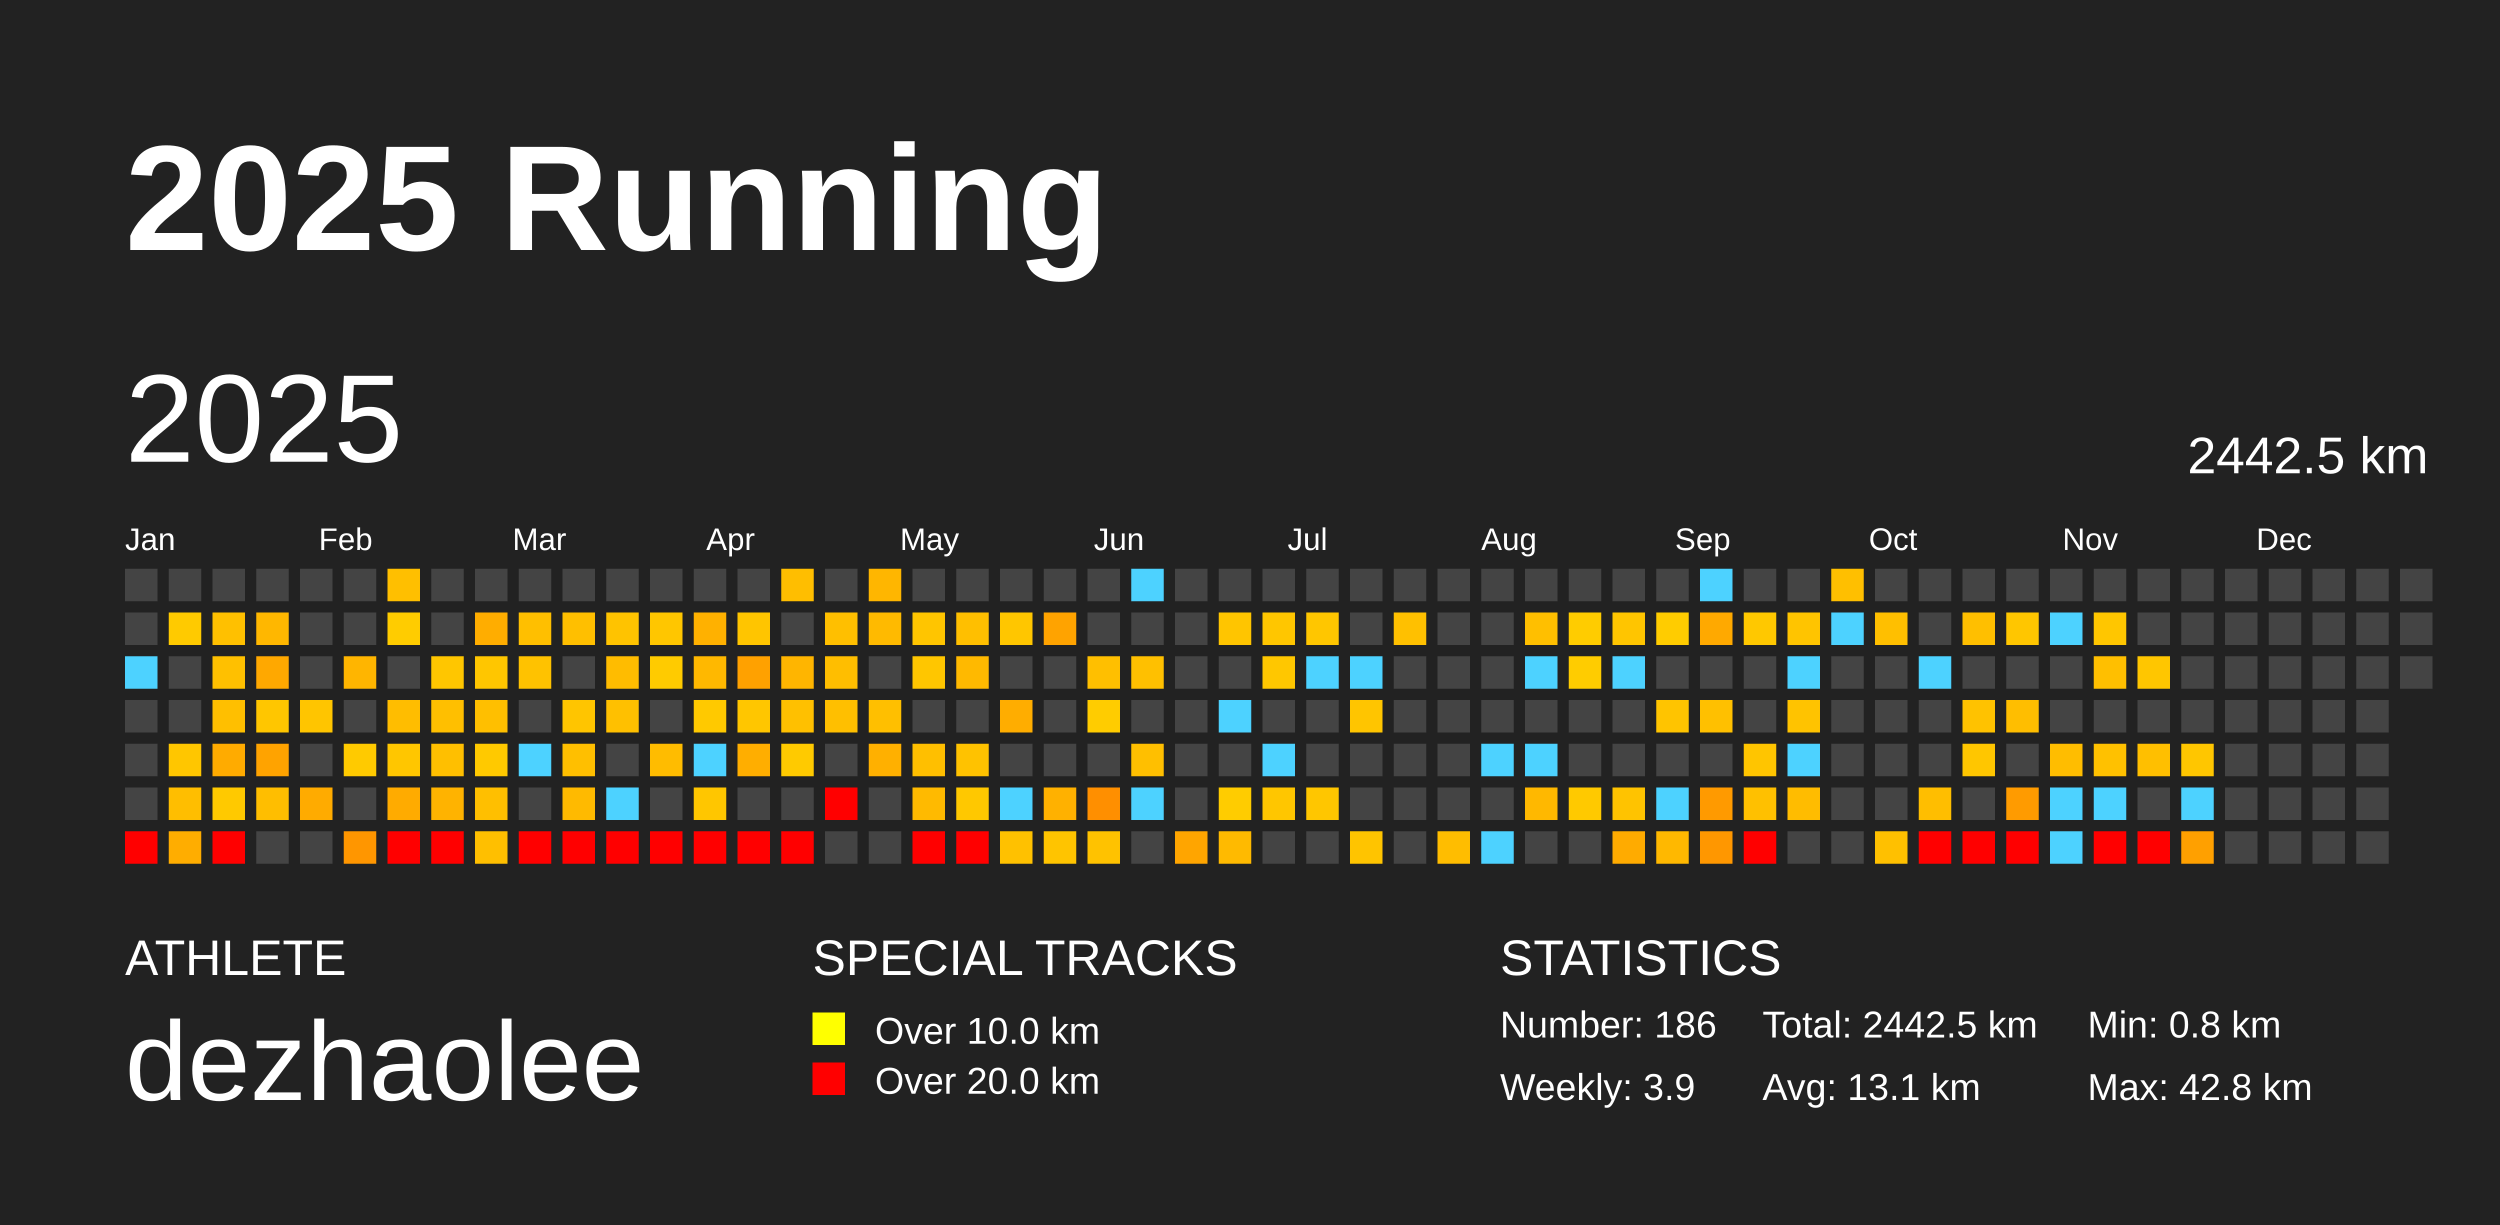
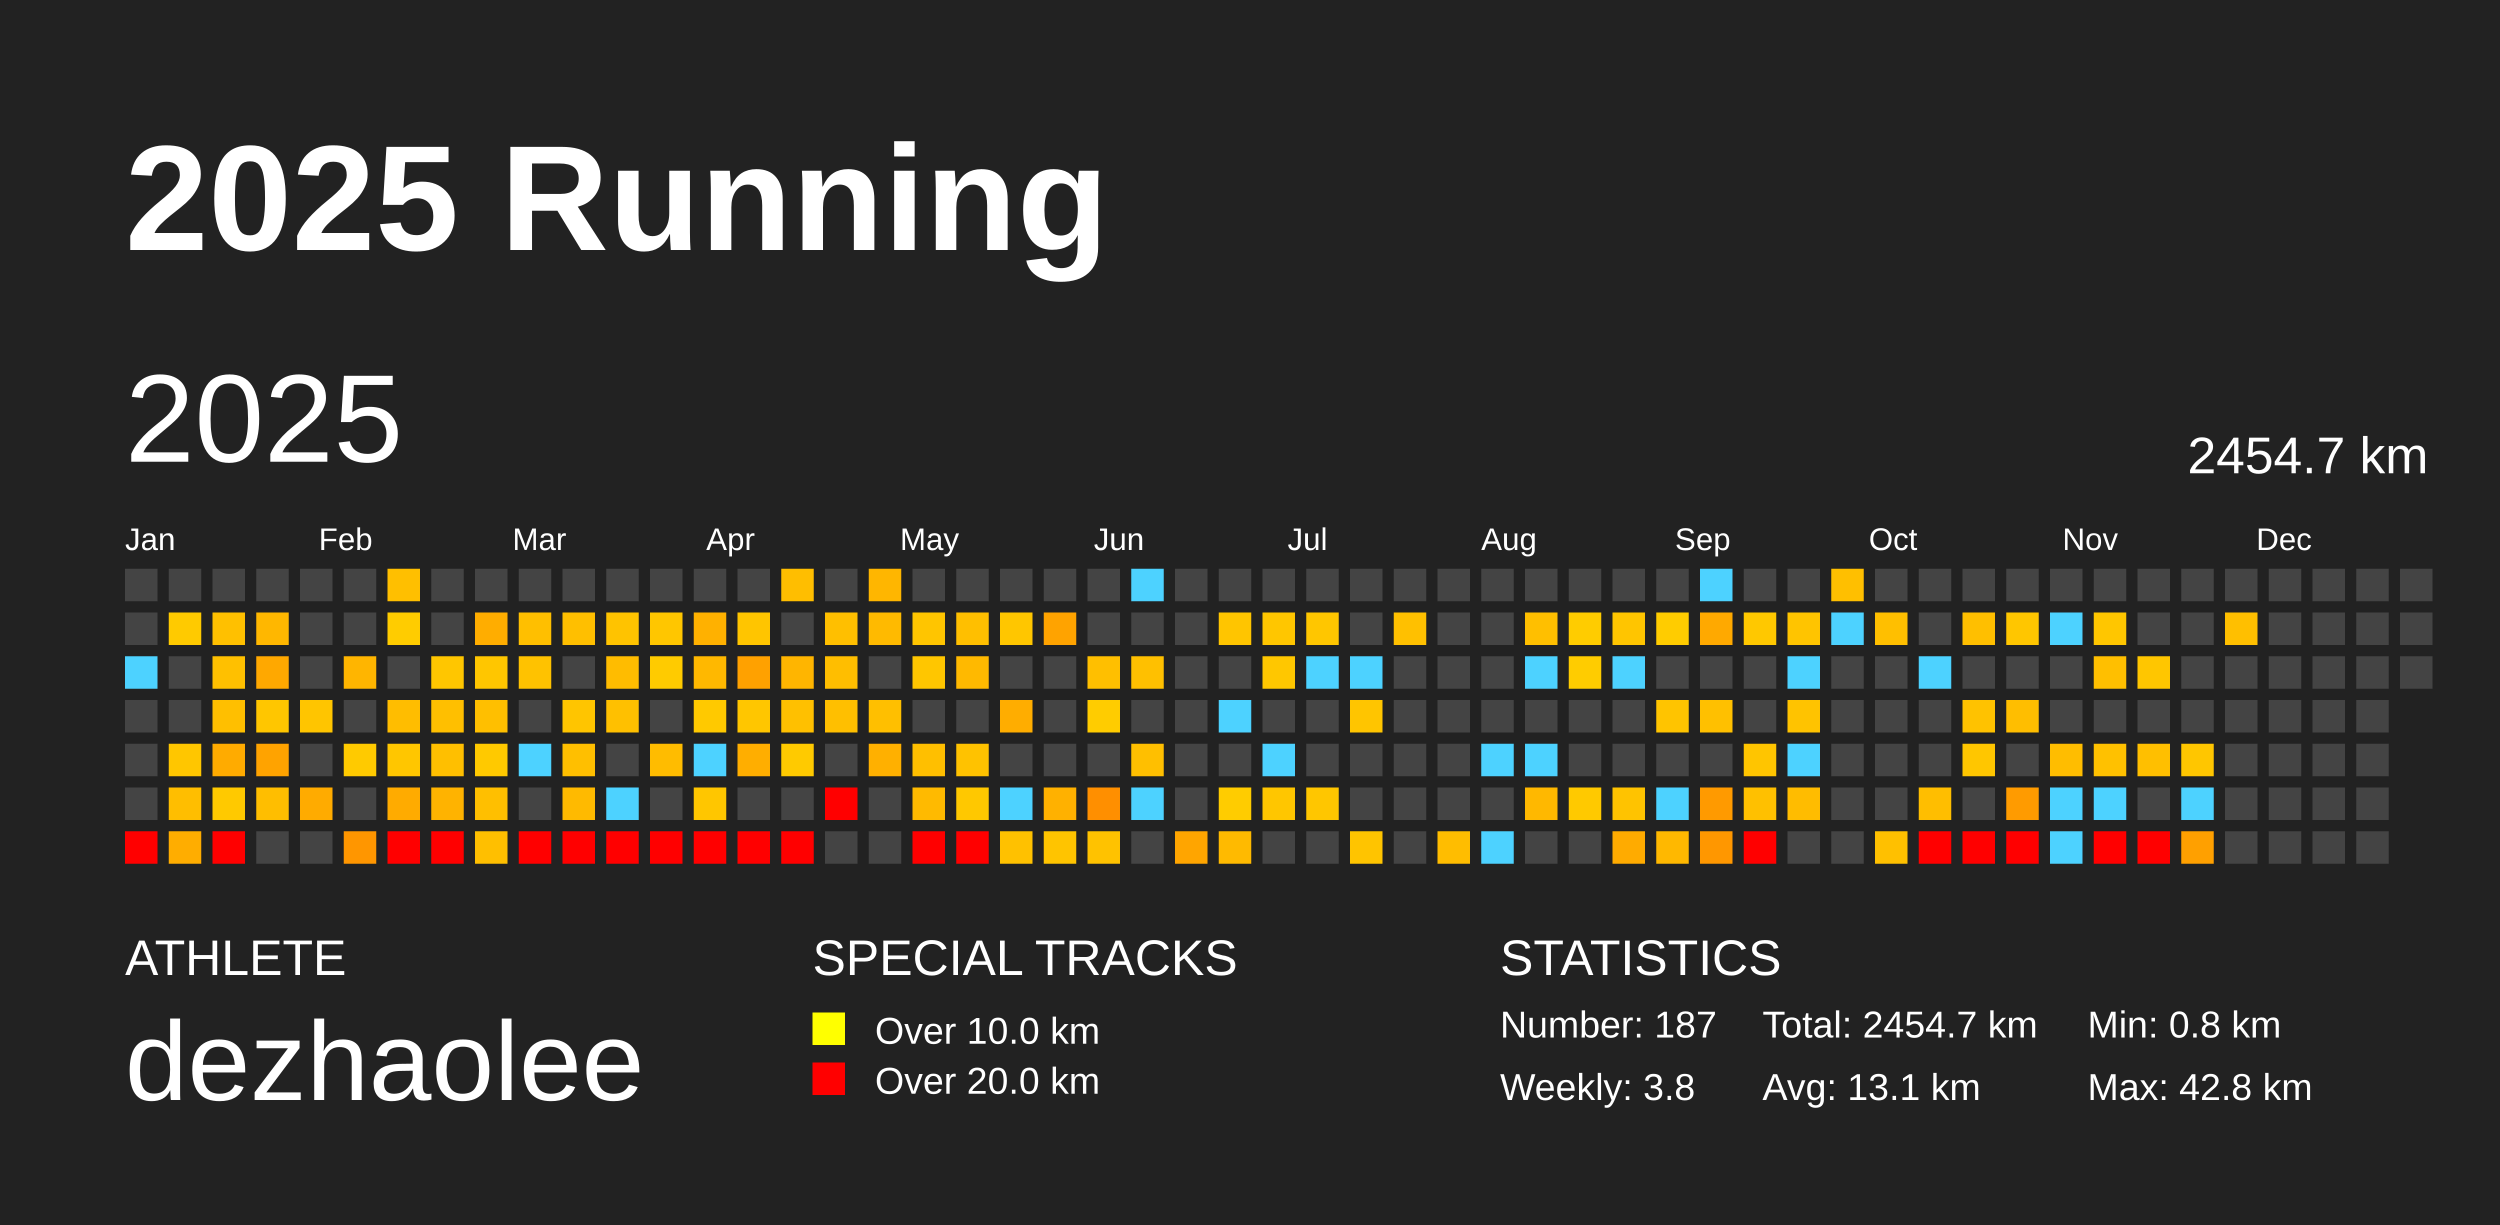
<svg xmlns="http://www.w3.org/2000/svg" baseProfile="full" height="98mm" version="1.1" viewBox="0,0,200,98" width="200mm">
  <defs />
  <rect fill="#222222" height="98" width="200" x="0" y="0" />
  <text fill="#FFFFFF" style="font-size:12px; font-family:Arial; font-weight:bold;" x="10" y="20">2025 Running</text>
  <text fill="#FFFFFF" style="font-size:4px; font-family:Arial" x="10" y="78">ATHLETE</text>
  <text fill="#FFFFFF" style="font-size:9px; font-family:Arial" x="10" y="88">dezhaolee</text>
  <text fill="#FFFFFF" style="font-size:4px; font-family:Arial" x="65" y="78">SPECIAL TRACKS</text>
  <rect fill="yellow" height="2.6" width="2.6" x="65" y="81" />
  <text fill="#FFFFFF" style="font-size:3px; font-family:Arial" x="70" y="83.5">Over 10.0 km</text>
  <rect fill="red" height="2.6" width="2.6" x="65" y="85" />
  <text fill="#FFFFFF" style="font-size:3px; font-family:Arial" x="70" y="87.5">Over 20.0 km</text>
  <text fill="#FFFFFF" style="font-size:4px; font-family:Arial" x="120" y="78">STATISTICS</text>
-   <text fill="#FFFFFF" style="font-size:3px; font-family:Arial" x="120" y="83">Number: 186</text>
-   <text fill="#FFFFFF" style="font-size:3px; font-family:Arial" x="120" y="88">Weekly: 3.9</text>
-   <text fill="#FFFFFF" style="font-size:3px; font-family:Arial" x="141" y="83">Total: 2442.5 km</text>
+   <text fill="#FFFFFF" style="font-size:3px; font-family:Arial" x="120" y="83">Number: 187</text>
+   <text fill="#FFFFFF" style="font-size:3px; font-family:Arial" x="120" y="88">Weekly: 3.8</text>
+   <text fill="#FFFFFF" style="font-size:3px; font-family:Arial" x="141" y="83">Total: 2454.7 km</text>
  <text fill="#FFFFFF" style="font-size:3px; font-family:Arial" x="141" y="88">Avg: 13.1 km</text>
  <text fill="#FFFFFF" style="font-size:3px; font-family:Arial" x="167" y="83">Min: 0.8 km</text>
  <text fill="#FFFFFF" style="font-size:3px; font-family:Arial" x="167" y="88">Max: 42.8 km</text>
  <text dominant-baseline="hanging" fill="#FFFFFF" style="font-size:10.0px; font-family:Arial;" x="10" y="30">2025</text>
-   <text dominant-baseline="hanging" fill="#FFFFFF" style="font-size:4.125px; font-family:Arial;" x="175" y="35">2442.5 km</text>
+   <text dominant-baseline="hanging" fill="#FFFFFF" style="font-size:4.125px; font-family:Arial;" x="175" y="35">2454.7 km</text>
  <text fill="#FFFFFF" style="font-size:2.5px; font-family:Arial" x="10.0" y="44">Jan</text>
  <text fill="#FFFFFF" style="font-size:2.5px; font-family:Arial" x="25.5" y="44">Feb</text>
  <text fill="#FFFFFF" style="font-size:2.5px; font-family:Arial" x="41.0" y="44">Mar</text>
  <text fill="#FFFFFF" style="font-size:2.5px; font-family:Arial" x="56.5" y="44">Apr</text>
  <text fill="#FFFFFF" style="font-size:2.5px; font-family:Arial" x="72.0" y="44">May</text>
  <text fill="#FFFFFF" style="font-size:2.5px; font-family:Arial" x="87.5" y="44">Jun</text>
  <text fill="#FFFFFF" style="font-size:2.5px; font-family:Arial" x="103.0" y="44">Jul</text>
  <text fill="#FFFFFF" style="font-size:2.5px; font-family:Arial" x="118.5" y="44">Aug</text>
  <text fill="#FFFFFF" style="font-size:2.5px; font-family:Arial" x="134.0" y="44">Sep</text>
  <text fill="#FFFFFF" style="font-size:2.5px; font-family:Arial" x="149.5" y="44">Oct</text>
  <text fill="#FFFFFF" style="font-size:2.5px; font-family:Arial" x="165.0" y="44">Nov</text>
  <text fill="#FFFFFF" style="font-size:2.5px; font-family:Arial" x="180.5" y="44">Dec</text>
  <rect fill="#444444" height="2.6" width="2.6" x="10.0" y="45.5" />
  <rect fill="#444444" height="2.6" width="2.6" x="10.0" y="49.0" />
  <rect fill="#4dd2ff" height="2.6" width="2.6" x="10.0" y="52.5" />
  <rect fill="#444444" height="2.6" width="2.6" x="10.0" y="56.0" />
  <rect fill="#444444" height="2.6" width="2.6" x="10.0" y="59.5" />
  <rect fill="#444444" height="2.6" width="2.6" x="10.0" y="63.0" />
  <rect fill="red" height="2.6" width="2.6" x="10.0" y="66.5" />
  <rect fill="#444444" height="2.6" width="2.6" x="13.5" y="45.5" />
  <rect fill="#ffca00" height="2.6" width="2.6" x="13.5" y="49.0" />
  <rect fill="#444444" height="2.6" width="2.6" x="13.5" y="52.5" />
  <rect fill="#444444" height="2.6" width="2.6" x="13.5" y="56.0" />
  <rect fill="#ffc600" height="2.6" width="2.6" x="13.5" y="59.5" />
  <rect fill="#ffbe00" height="2.6" width="2.6" x="13.5" y="63.0" />
  <rect fill="#ffad00" height="2.6" width="2.6" x="13.5" y="66.5" />
  <rect fill="#444444" height="2.6" width="2.6" x="17.0" y="45.5" />
  <rect fill="#ffc000" height="2.6" width="2.6" x="17.0" y="49.0" />
  <rect fill="#ffc000" height="2.6" width="2.6" x="17.0" y="52.5" />
  <rect fill="#ffbf00" height="2.6" width="2.6" x="17.0" y="56.0" />
  <rect fill="#ffab00" height="2.6" width="2.6" x="17.0" y="59.5" />
  <rect fill="#ffc900" height="2.6" width="2.6" x="17.0" y="63.0" />
  <rect fill="red" height="2.6" width="2.6" x="17.0" y="66.5" />
  <rect fill="#444444" height="2.6" width="2.6" x="20.5" y="45.5" />
  <rect fill="#ffb700" height="2.6" width="2.6" x="20.5" y="49.0" />
  <rect fill="#ffa800" height="2.6" width="2.6" x="20.5" y="52.5" />
  <rect fill="#ffc600" height="2.6" width="2.6" x="20.5" y="56.0" />
  <rect fill="#ffa300" height="2.6" width="2.6" x="20.5" y="59.5" />
  <rect fill="#ffbe00" height="2.6" width="2.6" x="20.5" y="63.0" />
  <rect fill="#444444" height="2.6" width="2.6" x="20.5" y="66.5" />
  <rect fill="#444444" height="2.6" width="2.6" x="24.0" y="45.5" />
  <rect fill="#444444" height="2.6" width="2.6" x="24.0" y="49.0" />
  <rect fill="#444444" height="2.6" width="2.6" x="24.0" y="52.5" />
  <rect fill="#ffc500" height="2.6" width="2.6" x="24.0" y="56.0" />
  <rect fill="#444444" height="2.6" width="2.6" x="24.0" y="59.5" />
  <rect fill="#ffab00" height="2.6" width="2.6" x="24.0" y="63.0" />
  <rect fill="#444444" height="2.6" width="2.6" x="24.0" y="66.5" />
  <rect fill="#444444" height="2.6" width="2.6" x="27.5" y="45.5" />
  <rect fill="#444444" height="2.6" width="2.6" x="27.5" y="49.0" />
  <rect fill="#ffb500" height="2.6" width="2.6" x="27.5" y="52.5" />
  <rect fill="#444444" height="2.6" width="2.6" x="27.5" y="56.0" />
  <rect fill="#ffca00" height="2.6" width="2.6" x="27.5" y="59.5" />
  <rect fill="#444444" height="2.6" width="2.6" x="27.5" y="63.0" />
  <rect fill="#ff9600" height="2.6" width="2.6" x="27.5" y="66.5" />
  <rect fill="#ffbf00" height="2.6" width="2.6" x="31.0" y="45.5" />
  <rect fill="#ffcc00" height="2.6" width="2.6" x="31.0" y="49.0" />
  <rect fill="#444444" height="2.6" width="2.6" x="31.0" y="52.5" />
  <rect fill="#ffbd00" height="2.6" width="2.6" x="31.0" y="56.0" />
  <rect fill="#ffc600" height="2.6" width="2.6" x="31.0" y="59.5" />
  <rect fill="#ffab00" height="2.6" width="2.6" x="31.0" y="63.0" />
  <rect fill="red" height="2.6" width="2.6" x="31.0" y="66.5" />
  <rect fill="#444444" height="2.6" width="2.6" x="34.5" y="45.5" />
  <rect fill="#444444" height="2.6" width="2.6" x="34.5" y="49.0" />
  <rect fill="#ffc600" height="2.6" width="2.6" x="34.5" y="52.5" />
  <rect fill="#ffbf00" height="2.6" width="2.6" x="34.5" y="56.0" />
  <rect fill="#ffbf00" height="2.6" width="2.6" x="34.5" y="59.5" />
  <rect fill="#ffb300" height="2.6" width="2.6" x="34.5" y="63.0" />
  <rect fill="red" height="2.6" width="2.6" x="34.5" y="66.5" />
  <rect fill="#444444" height="2.6" width="2.6" x="38.0" y="45.5" />
  <rect fill="#ffad00" height="2.6" width="2.6" x="38.0" y="49.0" />
  <rect fill="#ffc600" height="2.6" width="2.6" x="38.0" y="52.5" />
  <rect fill="#ffbf00" height="2.6" width="2.6" x="38.0" y="56.0" />
  <rect fill="#ffc900" height="2.6" width="2.6" x="38.0" y="59.5" />
  <rect fill="#ffbf00" height="2.6" width="2.6" x="38.0" y="63.0" />
  <rect fill="#ffbf00" height="2.6" width="2.6" x="38.0" y="66.5" />
  <rect fill="#444444" height="2.6" width="2.6" x="41.5" y="45.5" />
  <rect fill="#ffbf00" height="2.6" width="2.6" x="41.5" y="49.0" />
  <rect fill="#ffc200" height="2.6" width="2.6" x="41.5" y="52.5" />
  <rect fill="#444444" height="2.6" width="2.6" x="41.5" y="56.0" />
  <rect fill="#4dd2ff" height="2.6" width="2.6" x="41.5" y="59.5" />
  <rect fill="#444444" height="2.6" width="2.6" x="41.5" y="63.0" />
  <rect fill="red" height="2.6" width="2.6" x="41.5" y="66.5" />
  <rect fill="#444444" height="2.6" width="2.6" x="45.0" y="45.5" />
  <rect fill="#ffbf00" height="2.6" width="2.6" x="45.0" y="49.0" />
  <rect fill="#444444" height="2.6" width="2.6" x="45.0" y="52.5" />
  <rect fill="#ffc500" height="2.6" width="2.6" x="45.0" y="56.0" />
  <rect fill="#ffbf00" height="2.6" width="2.6" x="45.0" y="59.5" />
  <rect fill="#ffba00" height="2.6" width="2.6" x="45.0" y="63.0" />
  <rect fill="red" height="2.6" width="2.6" x="45.0" y="66.5" />
  <rect fill="#444444" height="2.6" width="2.6" x="48.5" y="45.5" />
  <rect fill="#ffc300" height="2.6" width="2.6" x="48.5" y="49.0" />
  <rect fill="#ffbc00" height="2.6" width="2.6" x="48.5" y="52.5" />
  <rect fill="#ffc000" height="2.6" width="2.6" x="48.5" y="56.0" />
  <rect fill="#444444" height="2.6" width="2.6" x="48.5" y="59.5" />
  <rect fill="#4dd2ff" height="2.6" width="2.6" x="48.5" y="63.0" />
  <rect fill="red" height="2.6" width="2.6" x="48.5" y="66.5" />
  <rect fill="#444444" height="2.6" width="2.6" x="52.0" y="45.5" />
  <rect fill="#ffc600" height="2.6" width="2.6" x="52.0" y="49.0" />
  <rect fill="#ffcb00" height="2.6" width="2.6" x="52.0" y="52.5" />
  <rect fill="#444444" height="2.6" width="2.6" x="52.0" y="56.0" />
  <rect fill="#ffbc00" height="2.6" width="2.6" x="52.0" y="59.5" />
  <rect fill="#444444" height="2.6" width="2.6" x="52.0" y="63.0" />
  <rect fill="red" height="2.6" width="2.6" x="52.0" y="66.5" />
  <rect fill="#444444" height="2.6" width="2.6" x="55.5" y="45.5" />
  <rect fill="#ffb100" height="2.6" width="2.6" x="55.5" y="49.0" />
  <rect fill="#ffb800" height="2.6" width="2.6" x="55.5" y="52.5" />
  <rect fill="#ffc900" height="2.6" width="2.6" x="55.5" y="56.0" />
  <rect fill="#4dd2ff" height="2.6" width="2.6" x="55.5" y="59.5" />
  <rect fill="#ffc600" height="2.6" width="2.6" x="55.5" y="63.0" />
  <rect fill="red" height="2.6" width="2.6" x="55.5" y="66.5" />
  <rect fill="#444444" height="2.6" width="2.6" x="59.0" y="45.5" />
  <rect fill="#ffc500" height="2.6" width="2.6" x="59.0" y="49.0" />
  <rect fill="#ffa100" height="2.6" width="2.6" x="59.0" y="52.5" />
  <rect fill="#ffc600" height="2.6" width="2.6" x="59.0" y="56.0" />
  <rect fill="#ffae00" height="2.6" width="2.6" x="59.0" y="59.5" />
  <rect fill="#444444" height="2.6" width="2.6" x="59.0" y="63.0" />
  <rect fill="red" height="2.6" width="2.6" x="59.0" y="66.5" />
  <rect fill="#ffbe00" height="2.6" width="2.6" x="62.5" y="45.5" />
  <rect fill="#444444" height="2.6" width="2.6" x="62.5" y="49.0" />
  <rect fill="#ffb500" height="2.6" width="2.6" x="62.5" y="52.5" />
  <rect fill="#ffc000" height="2.6" width="2.6" x="62.5" y="56.0" />
  <rect fill="#ffca00" height="2.6" width="2.6" x="62.5" y="59.5" />
  <rect fill="#444444" height="2.6" width="2.6" x="62.5" y="63.0" />
  <rect fill="red" height="2.6" width="2.6" x="62.5" y="66.5" />
  <rect fill="#444444" height="2.6" width="2.6" x="66.0" y="45.5" />
  <rect fill="#ffbf00" height="2.6" width="2.6" x="66.0" y="49.0" />
  <rect fill="#ffbe00" height="2.6" width="2.6" x="66.0" y="52.5" />
  <rect fill="#ffbf00" height="2.6" width="2.6" x="66.0" y="56.0" />
  <rect fill="#444444" height="2.6" width="2.6" x="66.0" y="59.5" />
  <rect fill="red" height="2.6" width="2.6" x="66.0" y="63.0" />
  <rect fill="#444444" height="2.6" width="2.6" x="66.0" y="66.5" />
  <rect fill="#ffb600" height="2.6" width="2.6" x="69.5" y="45.5" />
  <rect fill="#ffba00" height="2.6" width="2.6" x="69.5" y="49.0" />
  <rect fill="#444444" height="2.6" width="2.6" x="69.5" y="52.5" />
  <rect fill="#ffbf00" height="2.6" width="2.6" x="69.5" y="56.0" />
  <rect fill="#ffb000" height="2.6" width="2.6" x="69.5" y="59.5" />
  <rect fill="#444444" height="2.6" width="2.6" x="69.5" y="63.0" />
  <rect fill="#444444" height="2.6" width="2.6" x="69.5" y="66.5" />
  <rect fill="#444444" height="2.6" width="2.6" x="73.0" y="45.5" />
  <rect fill="#ffc500" height="2.6" width="2.6" x="73.0" y="49.0" />
  <rect fill="#ffc600" height="2.6" width="2.6" x="73.0" y="52.5" />
  <rect fill="#444444" height="2.6" width="2.6" x="73.0" y="56.0" />
  <rect fill="#ffbf00" height="2.6" width="2.6" x="73.0" y="59.5" />
  <rect fill="#ffba00" height="2.6" width="2.6" x="73.0" y="63.0" />
  <rect fill="red" height="2.6" width="2.6" x="73.0" y="66.5" />
  <rect fill="#444444" height="2.6" width="2.6" x="76.5" y="45.5" />
  <rect fill="#ffbf00" height="2.6" width="2.6" x="76.5" y="49.0" />
  <rect fill="#ffb900" height="2.6" width="2.6" x="76.5" y="52.5" />
  <rect fill="#444444" height="2.6" width="2.6" x="76.5" y="56.0" />
  <rect fill="#ffc200" height="2.6" width="2.6" x="76.5" y="59.5" />
  <rect fill="#ffc800" height="2.6" width="2.6" x="76.5" y="63.0" />
  <rect fill="red" height="2.6" width="2.6" x="76.5" y="66.5" />
  <rect fill="#444444" height="2.6" width="2.6" x="80.0" y="45.5" />
  <rect fill="#ffc600" height="2.6" width="2.6" x="80.0" y="49.0" />
  <rect fill="#444444" height="2.6" width="2.6" x="80.0" y="52.5" />
  <rect fill="#ffad00" height="2.6" width="2.6" x="80.0" y="56.0" />
  <rect fill="#444444" height="2.6" width="2.6" x="80.0" y="59.5" />
  <rect fill="#4dd2ff" height="2.6" width="2.6" x="80.0" y="63.0" />
  <rect fill="#ffc100" height="2.6" width="2.6" x="80.0" y="66.5" />
  <rect fill="#444444" height="2.6" width="2.6" x="83.5" y="45.5" />
  <rect fill="#ffa300" height="2.6" width="2.6" x="83.5" y="49.0" />
  <rect fill="#444444" height="2.6" width="2.6" x="83.5" y="52.5" />
  <rect fill="#444444" height="2.6" width="2.6" x="83.5" y="56.0" />
  <rect fill="#444444" height="2.6" width="2.6" x="83.5" y="59.5" />
  <rect fill="#ffb100" height="2.6" width="2.6" x="83.5" y="63.0" />
  <rect fill="#ffc400" height="2.6" width="2.6" x="83.5" y="66.5" />
  <rect fill="#444444" height="2.6" width="2.6" x="87.0" y="45.5" />
  <rect fill="#444444" height="2.6" width="2.6" x="87.0" y="49.0" />
  <rect fill="#ffbf00" height="2.6" width="2.6" x="87.0" y="52.5" />
  <rect fill="#ffcc00" height="2.6" width="2.6" x="87.0" y="56.0" />
  <rect fill="#444444" height="2.6" width="2.6" x="87.0" y="59.5" />
  <rect fill="#ff8f00" height="2.6" width="2.6" x="87.0" y="63.0" />
  <rect fill="#ffc200" height="2.6" width="2.6" x="87.0" y="66.5" />
  <rect fill="#4dd2ff" height="2.6" width="2.6" x="90.5" y="45.5" />
  <rect fill="#444444" height="2.6" width="2.6" x="90.5" y="49.0" />
  <rect fill="#ffc000" height="2.6" width="2.6" x="90.5" y="52.5" />
  <rect fill="#444444" height="2.6" width="2.6" x="90.5" y="56.0" />
  <rect fill="#ffbf00" height="2.6" width="2.6" x="90.5" y="59.5" />
  <rect fill="#4dd2ff" height="2.6" width="2.6" x="90.5" y="63.0" />
  <rect fill="#444444" height="2.6" width="2.6" x="90.5" y="66.5" />
  <rect fill="#444444" height="2.6" width="2.6" x="94.0" y="45.5" />
  <rect fill="#444444" height="2.6" width="2.6" x="94.0" y="49.0" />
  <rect fill="#444444" height="2.6" width="2.6" x="94.0" y="52.5" />
  <rect fill="#444444" height="2.6" width="2.6" x="94.0" y="56.0" />
  <rect fill="#444444" height="2.6" width="2.6" x="94.0" y="59.5" />
  <rect fill="#444444" height="2.6" width="2.6" x="94.0" y="63.0" />
  <rect fill="#ffa500" height="2.6" width="2.6" x="94.0" y="66.5" />
  <rect fill="#444444" height="2.6" width="2.6" x="97.5" y="45.5" />
  <rect fill="#ffc500" height="2.6" width="2.6" x="97.5" y="49.0" />
  <rect fill="#444444" height="2.6" width="2.6" x="97.5" y="52.5" />
  <rect fill="#4dd2ff" height="2.6" width="2.6" x="97.5" y="56.0" />
  <rect fill="#444444" height="2.6" width="2.6" x="97.5" y="59.5" />
  <rect fill="#ffcc00" height="2.6" width="2.6" x="97.5" y="63.0" />
  <rect fill="#ffba00" height="2.6" width="2.6" x="97.5" y="66.5" />
  <rect fill="#444444" height="2.6" width="2.6" x="101.0" y="45.5" />
  <rect fill="#ffc600" height="2.6" width="2.6" x="101.0" y="49.0" />
  <rect fill="#ffc700" height="2.6" width="2.6" x="101.0" y="52.5" />
  <rect fill="#444444" height="2.6" width="2.6" x="101.0" y="56.0" />
  <rect fill="#4dd2ff" height="2.6" width="2.6" x="101.0" y="59.5" />
  <rect fill="#ffc600" height="2.6" width="2.6" x="101.0" y="63.0" />
  <rect fill="#444444" height="2.6" width="2.6" x="101.0" y="66.5" />
  <rect fill="#444444" height="2.6" width="2.6" x="104.5" y="45.5" />
  <rect fill="#ffc600" height="2.6" width="2.6" x="104.5" y="49.0" />
  <rect fill="#4dd2ff" height="2.6" width="2.6" x="104.5" y="52.5" />
  <rect fill="#444444" height="2.6" width="2.6" x="104.5" y="56.0" />
  <rect fill="#444444" height="2.6" width="2.6" x="104.5" y="59.5" />
  <rect fill="#ffc600" height="2.6" width="2.6" x="104.5" y="63.0" />
  <rect fill="#444444" height="2.6" width="2.6" x="104.5" y="66.5" />
  <rect fill="#444444" height="2.6" width="2.6" x="108.0" y="45.5" />
  <rect fill="#444444" height="2.6" width="2.6" x="108.0" y="49.0" />
  <rect fill="#4dd2ff" height="2.6" width="2.6" x="108.0" y="52.5" />
  <rect fill="#ffc500" height="2.6" width="2.6" x="108.0" y="56.0" />
  <rect fill="#444444" height="2.6" width="2.6" x="108.0" y="59.5" />
  <rect fill="#444444" height="2.6" width="2.6" x="108.0" y="63.0" />
  <rect fill="#ffc400" height="2.6" width="2.6" x="108.0" y="66.5" />
  <rect fill="#444444" height="2.6" width="2.6" x="111.5" y="45.5" />
  <rect fill="#ffc000" height="2.6" width="2.6" x="111.5" y="49.0" />
  <rect fill="#444444" height="2.6" width="2.6" x="111.5" y="52.5" />
  <rect fill="#444444" height="2.6" width="2.6" x="111.5" y="56.0" />
  <rect fill="#444444" height="2.6" width="2.6" x="111.5" y="59.5" />
  <rect fill="#444444" height="2.6" width="2.6" x="111.5" y="63.0" />
  <rect fill="#444444" height="2.6" width="2.6" x="111.5" y="66.5" />
  <rect fill="#444444" height="2.6" width="2.6" x="115.0" y="45.5" />
  <rect fill="#444444" height="2.6" width="2.6" x="115.0" y="49.0" />
  <rect fill="#444444" height="2.6" width="2.6" x="115.0" y="52.5" />
  <rect fill="#444444" height="2.6" width="2.6" x="115.0" y="56.0" />
  <rect fill="#444444" height="2.6" width="2.6" x="115.0" y="59.5" />
  <rect fill="#444444" height="2.6" width="2.6" x="115.0" y="63.0" />
  <rect fill="#ffbd00" height="2.6" width="2.6" x="115.0" y="66.5" />
  <rect fill="#444444" height="2.6" width="2.6" x="118.5" y="45.5" />
  <rect fill="#444444" height="2.6" width="2.6" x="118.5" y="49.0" />
  <rect fill="#444444" height="2.6" width="2.6" x="118.5" y="52.5" />
  <rect fill="#444444" height="2.6" width="2.6" x="118.5" y="56.0" />
  <rect fill="#4dd2ff" height="2.6" width="2.6" x="118.5" y="59.5" />
  <rect fill="#444444" height="2.6" width="2.6" x="118.5" y="63.0" />
  <rect fill="#4dd2ff" height="2.6" width="2.6" x="118.5" y="66.5" />
  <rect fill="#444444" height="2.6" width="2.6" x="122.0" y="45.5" />
  <rect fill="#ffbf00" height="2.6" width="2.6" x="122.0" y="49.0" />
  <rect fill="#4dd2ff" height="2.6" width="2.6" x="122.0" y="52.5" />
  <rect fill="#444444" height="2.6" width="2.6" x="122.0" y="56.0" />
  <rect fill="#4dd2ff" height="2.6" width="2.6" x="122.0" y="59.5" />
  <rect fill="#ffb800" height="2.6" width="2.6" x="122.0" y="63.0" />
  <rect fill="#444444" height="2.6" width="2.6" x="122.0" y="66.5" />
  <rect fill="#444444" height="2.6" width="2.6" x="125.5" y="45.5" />
  <rect fill="#ffcc00" height="2.6" width="2.6" x="125.5" y="49.0" />
  <rect fill="#ffcc00" height="2.6" width="2.6" x="125.5" y="52.5" />
  <rect fill="#444444" height="2.6" width="2.6" x="125.5" y="56.0" />
  <rect fill="#444444" height="2.6" width="2.6" x="125.5" y="59.5" />
  <rect fill="#ffc900" height="2.6" width="2.6" x="125.5" y="63.0" />
  <rect fill="#444444" height="2.6" width="2.6" x="125.5" y="66.5" />
  <rect fill="#444444" height="2.6" width="2.6" x="129.0" y="45.5" />
  <rect fill="#ffc500" height="2.6" width="2.6" x="129.0" y="49.0" />
  <rect fill="#4dd2ff" height="2.6" width="2.6" x="129.0" y="52.5" />
  <rect fill="#444444" height="2.6" width="2.6" x="129.0" y="56.0" />
  <rect fill="#444444" height="2.6" width="2.6" x="129.0" y="59.5" />
  <rect fill="#ffc300" height="2.6" width="2.6" x="129.0" y="63.0" />
  <rect fill="#ffab00" height="2.6" width="2.6" x="129.0" y="66.5" />
  <rect fill="#444444" height="2.6" width="2.6" x="132.5" y="45.5" />
  <rect fill="#ffcc00" height="2.6" width="2.6" x="132.5" y="49.0" />
  <rect fill="#444444" height="2.6" width="2.6" x="132.5" y="52.5" />
  <rect fill="#ffc400" height="2.6" width="2.6" x="132.5" y="56.0" />
  <rect fill="#444444" height="2.6" width="2.6" x="132.5" y="59.5" />
  <rect fill="#4dd2ff" height="2.6" width="2.6" x="132.5" y="63.0" />
  <rect fill="#ffb800" height="2.6" width="2.6" x="132.5" y="66.5" />
  <rect fill="#4dd2ff" height="2.6" width="2.6" x="136.0" y="45.5" />
  <rect fill="#ffa900" height="2.6" width="2.6" x="136.0" y="49.0" />
  <rect fill="#444444" height="2.6" width="2.6" x="136.0" y="52.5" />
  <rect fill="#ffc000" height="2.6" width="2.6" x="136.0" y="56.0" />
  <rect fill="#444444" height="2.6" width="2.6" x="136.0" y="59.5" />
  <rect fill="#ff9a00" height="2.6" width="2.6" x="136.0" y="63.0" />
  <rect fill="#ff9700" height="2.6" width="2.6" x="136.0" y="66.5" />
  <rect fill="#444444" height="2.6" width="2.6" x="139.5" y="45.5" />
  <rect fill="#ffc800" height="2.6" width="2.6" x="139.5" y="49.0" />
  <rect fill="#444444" height="2.6" width="2.6" x="139.5" y="52.5" />
  <rect fill="#444444" height="2.6" width="2.6" x="139.5" y="56.0" />
  <rect fill="#ffc500" height="2.6" width="2.6" x="139.5" y="59.5" />
  <rect fill="#ffc000" height="2.6" width="2.6" x="139.5" y="63.0" />
  <rect fill="red" height="2.6" width="2.6" x="139.5" y="66.5" />
  <rect fill="#444444" height="2.6" width="2.6" x="143.0" y="45.5" />
  <rect fill="#ffc400" height="2.6" width="2.6" x="143.0" y="49.0" />
  <rect fill="#4dd2ff" height="2.6" width="2.6" x="143.0" y="52.5" />
  <rect fill="#ffc300" height="2.6" width="2.6" x="143.0" y="56.0" />
  <rect fill="#4dd2ff" height="2.6" width="2.6" x="143.0" y="59.5" />
  <rect fill="#ffbc00" height="2.6" width="2.6" x="143.0" y="63.0" />
  <rect fill="#444444" height="2.6" width="2.6" x="143.0" y="66.5" />
  <rect fill="#ffbf00" height="2.6" width="2.6" x="146.5" y="45.5" />
  <rect fill="#4dd2ff" height="2.6" width="2.6" x="146.5" y="49.0" />
  <rect fill="#444444" height="2.6" width="2.6" x="146.5" y="52.5" />
  <rect fill="#444444" height="2.6" width="2.6" x="146.5" y="56.0" />
  <rect fill="#444444" height="2.6" width="2.6" x="146.5" y="59.5" />
  <rect fill="#444444" height="2.6" width="2.6" x="146.5" y="63.0" />
  <rect fill="#444444" height="2.6" width="2.6" x="146.5" y="66.5" />
  <rect fill="#444444" height="2.6" width="2.6" x="150.0" y="45.5" />
  <rect fill="#ffbf00" height="2.6" width="2.6" x="150.0" y="49.0" />
  <rect fill="#444444" height="2.6" width="2.6" x="150.0" y="52.5" />
  <rect fill="#444444" height="2.6" width="2.6" x="150.0" y="56.0" />
  <rect fill="#444444" height="2.6" width="2.6" x="150.0" y="59.5" />
  <rect fill="#444444" height="2.6" width="2.6" x="150.0" y="63.0" />
  <rect fill="#ffc000" height="2.6" width="2.6" x="150.0" y="66.5" />
  <rect fill="#444444" height="2.6" width="2.6" x="153.5" y="45.5" />
  <rect fill="#444444" height="2.6" width="2.6" x="153.5" y="49.0" />
  <rect fill="#4dd2ff" height="2.6" width="2.6" x="153.5" y="52.5" />
  <rect fill="#444444" height="2.6" width="2.6" x="153.5" y="56.0" />
  <rect fill="#444444" height="2.6" width="2.6" x="153.5" y="59.5" />
  <rect fill="#ffbe00" height="2.6" width="2.6" x="153.5" y="63.0" />
  <rect fill="red" height="2.6" width="2.6" x="153.5" y="66.5" />
  <rect fill="#444444" height="2.6" width="2.6" x="157.0" y="45.5" />
  <rect fill="#ffbf00" height="2.6" width="2.6" x="157.0" y="49.0" />
  <rect fill="#444444" height="2.6" width="2.6" x="157.0" y="52.5" />
  <rect fill="#ffc200" height="2.6" width="2.6" x="157.0" y="56.0" />
  <rect fill="#ffc600" height="2.6" width="2.6" x="157.0" y="59.5" />
  <rect fill="#444444" height="2.6" width="2.6" x="157.0" y="63.0" />
  <rect fill="red" height="2.6" width="2.6" x="157.0" y="66.5" />
  <rect fill="#444444" height="2.6" width="2.6" x="160.5" y="45.5" />
  <rect fill="#ffc600" height="2.6" width="2.6" x="160.5" y="49.0" />
  <rect fill="#444444" height="2.6" width="2.6" x="160.5" y="52.5" />
  <rect fill="#ffbe00" height="2.6" width="2.6" x="160.5" y="56.0" />
  <rect fill="#444444" height="2.6" width="2.6" x="160.5" y="59.5" />
  <rect fill="#ff9b00" height="2.6" width="2.6" x="160.5" y="63.0" />
  <rect fill="red" height="2.6" width="2.6" x="160.5" y="66.5" />
  <rect fill="#444444" height="2.6" width="2.6" x="164.0" y="45.5" />
  <rect fill="#4dd2ff" height="2.6" width="2.6" x="164.0" y="49.0" />
  <rect fill="#444444" height="2.6" width="2.6" x="164.0" y="52.5" />
  <rect fill="#444444" height="2.6" width="2.6" x="164.0" y="56.0" />
  <rect fill="#ffbd00" height="2.6" width="2.6" x="164.0" y="59.5" />
  <rect fill="#4dd2ff" height="2.6" width="2.6" x="164.0" y="63.0" />
  <rect fill="#4dd2ff" height="2.6" width="2.6" x="164.0" y="66.5" />
  <rect fill="#444444" height="2.6" width="2.6" x="167.5" y="45.5" />
  <rect fill="#ffc600" height="2.6" width="2.6" x="167.5" y="49.0" />
  <rect fill="#ffbf00" height="2.6" width="2.6" x="167.5" y="52.5" />
  <rect fill="#444444" height="2.6" width="2.6" x="167.5" y="56.0" />
  <rect fill="#ffc100" height="2.6" width="2.6" x="167.5" y="59.5" />
  <rect fill="#4dd2ff" height="2.6" width="2.6" x="167.5" y="63.0" />
  <rect fill="red" height="2.6" width="2.6" x="167.5" y="66.5" />
  <rect fill="#444444" height="2.6" width="2.6" x="171.0" y="45.5" />
  <rect fill="#444444" height="2.6" width="2.6" x="171.0" y="49.0" />
  <rect fill="#ffc600" height="2.6" width="2.6" x="171.0" y="52.5" />
  <rect fill="#444444" height="2.6" width="2.6" x="171.0" y="56.0" />
  <rect fill="#ffbf00" height="2.6" width="2.6" x="171.0" y="59.5" />
  <rect fill="#444444" height="2.6" width="2.6" x="171.0" y="63.0" />
  <rect fill="red" height="2.6" width="2.6" x="171.0" y="66.5" />
  <rect fill="#444444" height="2.6" width="2.6" x="174.5" y="45.5" />
  <rect fill="#444444" height="2.6" width="2.6" x="174.5" y="49.0" />
  <rect fill="#444444" height="2.6" width="2.6" x="174.5" y="52.5" />
  <rect fill="#444444" height="2.6" width="2.6" x="174.5" y="56.0" />
  <rect fill="#ffc600" height="2.6" width="2.6" x="174.5" y="59.5" />
  <rect fill="#4dd2ff" height="2.6" width="2.6" x="174.5" y="63.0" />
  <rect fill="#ffa000" height="2.6" width="2.6" x="174.5" y="66.5" />
  <rect fill="#444444" height="2.6" width="2.6" x="178.0" y="45.5" />
-   <rect fill="#444444" height="2.6" width="2.6" x="178.0" y="49.0" />
+   <rect fill="#ffbf00" height="2.6" width="2.6" x="178.0" y="49.0" />
  <rect fill="#444444" height="2.6" width="2.6" x="178.0" y="52.5" />
  <rect fill="#444444" height="2.6" width="2.6" x="178.0" y="56.0" />
  <rect fill="#444444" height="2.6" width="2.6" x="178.0" y="59.5" />
  <rect fill="#444444" height="2.6" width="2.6" x="178.0" y="63.0" />
  <rect fill="#444444" height="2.6" width="2.6" x="178.0" y="66.5" />
  <rect fill="#444444" height="2.6" width="2.6" x="181.5" y="45.5" />
  <rect fill="#444444" height="2.6" width="2.6" x="181.5" y="49.0" />
  <rect fill="#444444" height="2.6" width="2.6" x="181.5" y="52.5" />
  <rect fill="#444444" height="2.6" width="2.6" x="181.5" y="56.0" />
  <rect fill="#444444" height="2.6" width="2.6" x="181.5" y="59.5" />
  <rect fill="#444444" height="2.6" width="2.6" x="181.5" y="63.0" />
  <rect fill="#444444" height="2.6" width="2.6" x="181.5" y="66.5" />
  <rect fill="#444444" height="2.6" width="2.6" x="185.0" y="45.5" />
  <rect fill="#444444" height="2.6" width="2.6" x="185.0" y="49.0" />
  <rect fill="#444444" height="2.6" width="2.6" x="185.0" y="52.5" />
  <rect fill="#444444" height="2.6" width="2.6" x="185.0" y="56.0" />
  <rect fill="#444444" height="2.6" width="2.6" x="185.0" y="59.5" />
  <rect fill="#444444" height="2.6" width="2.6" x="185.0" y="63.0" />
  <rect fill="#444444" height="2.6" width="2.6" x="185.0" y="66.5" />
  <rect fill="#444444" height="2.6" width="2.6" x="188.5" y="45.5" />
  <rect fill="#444444" height="2.6" width="2.6" x="188.5" y="49.0" />
  <rect fill="#444444" height="2.6" width="2.6" x="188.5" y="52.5" />
  <rect fill="#444444" height="2.6" width="2.6" x="188.5" y="56.0" />
  <rect fill="#444444" height="2.6" width="2.6" x="188.5" y="59.5" />
  <rect fill="#444444" height="2.6" width="2.6" x="188.5" y="63.0" />
  <rect fill="#444444" height="2.6" width="2.6" x="188.5" y="66.5" />
  <rect fill="#444444" height="2.6" width="2.6" x="192.0" y="45.5" />
  <rect fill="#444444" height="2.6" width="2.6" x="192.0" y="49.0" />
  <rect fill="#444444" height="2.6" width="2.6" x="192.0" y="52.5" />
</svg>
